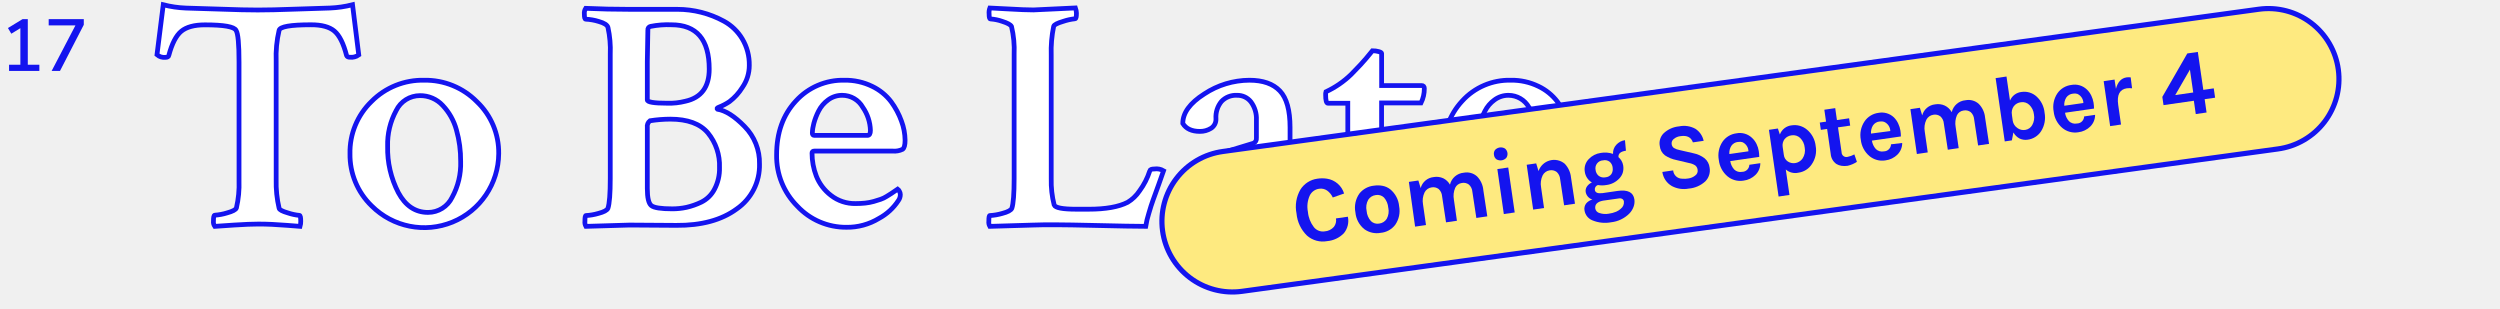
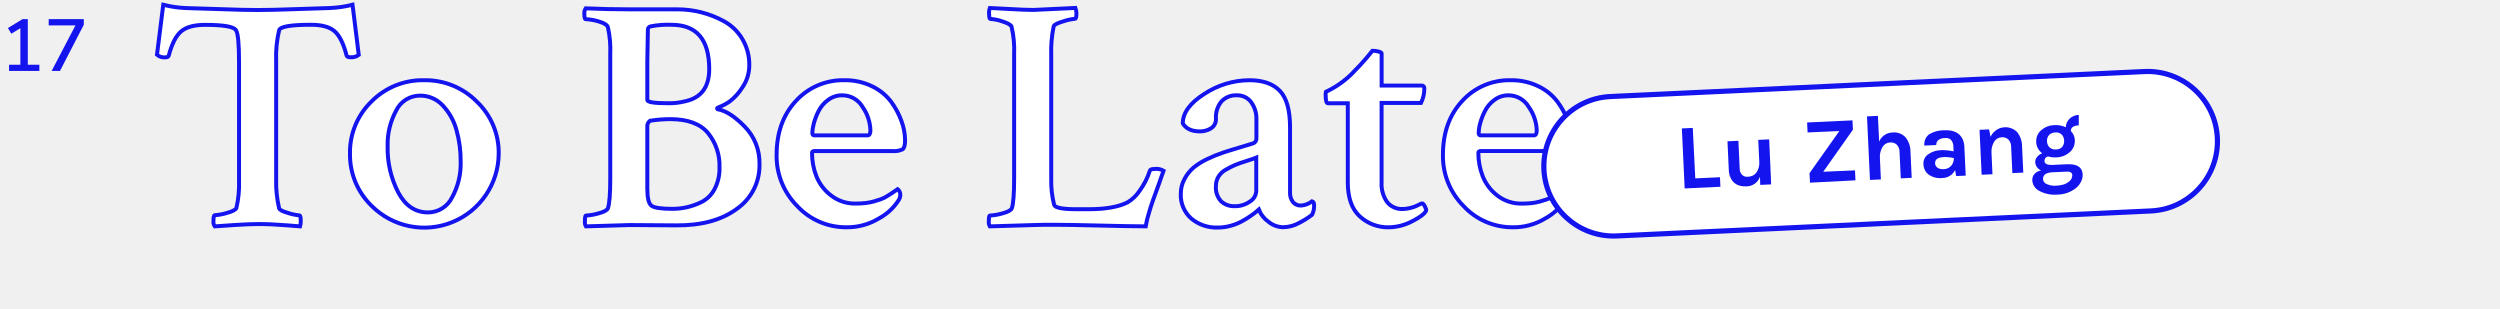
<svg xmlns="http://www.w3.org/2000/svg" id="Layer_1" data-name="Layer 1" viewBox="0 0 629.53 77.8">
  <defs>
-     <style>.cls-1{fill:#fff;stroke-width:1.2px;}.cls-1,.cls-3{stroke:#1414ef;stroke-miterlimit:10;}.cls-2{fill:#1414ef;}.cls-3{fill:#feea80;stroke-width:1.3px;}</style>
+     <style>.cls-1,.cls-3{fill:#fff;stroke:#1414ef;stroke-miterlimit:10;}.cls-2{fill:#1414ef;}.cls-3{stroke-width:1.3px;}</style>
  </defs>
  <path class="cls-1" d="M55.77,2.31q5.58.21,9.13.21t9.17-.21q5.62-.21,9-.29a27.44,27.44,0,0,0,5.7-.83l1.57,12.64a3.19,3.19,0,0,1-2.23.58c-.44,0-.72-.14-.83-.41q-1.16-4.54-3.06-6.16T78.28,6.24q-7.68,0-8,1.4a28.86,28.86,0,0,0-.74,7.77V45.23a28.18,28.18,0,0,0,.74,7.19q.08.58,2.23,1.2a13.15,13.15,0,0,0,2.89.62q.33,0,.33,1.49A4.31,4.31,0,0,1,75.56,57l-3.18-.25q-2.11-.17-3.88-.25t-3.43-.08q-2.23,0-6.15.25T54.08,57a1.91,1.91,0,0,1-.33-1.32q0-1.49.33-1.49a13.19,13.19,0,0,0,3.1-.58q2.11-.58,2.35-1.24a26.1,26.1,0,0,0,.66-6.86V15.66q0-6.86-.74-8-.66-1.4-7.85-1.4-4,0-5.95,1.61t-3.14,6.07q-.08.5-.83.5a2.78,2.78,0,0,1-2.15-.66L41.11,1.2a27.41,27.41,0,0,0,5.7.83Q50.2,2.11,55.77,2.31Z" />
  <path class="cls-1" d="M106.83,20.2a18.21,18.21,0,0,1,13.26,5.41,17.7,17.7,0,0,1,5.49,13.09,18.75,18.75,0,0,1-32,13.14,17.9,17.9,0,0,1-5.45-13.14,17.8,17.8,0,0,1,5.41-13.14A18.1,18.1,0,0,1,106.83,20.2Zm-1.07,3.88a6.65,6.65,0,0,0-6,3.76,17.77,17.77,0,0,0-2.15,9,24.09,24.09,0,0,0,2.69,11.65q2.68,5,7.48,5a6.73,6.73,0,0,0,6.07-3.8A17.57,17.57,0,0,0,116,40.69a28.36,28.36,0,0,0-1.07-8,14.57,14.57,0,0,0-3.47-6.16A7.66,7.66,0,0,0,105.76,24.08Z" />
  <path class="cls-1" d="M153.67,44.9V13.67a26.17,26.17,0,0,0-.58-6.77q-.25-.91-2.31-1.49a13,13,0,0,0-3.3-.58q-.33,0-.33-1.24a2.25,2.25,0,0,1,.33-1.49q5.45.25,11,.25,4.21,0,7.1,0t5,0a24.47,24.47,0,0,1,11.73,3,12.17,12.17,0,0,1,4.59,4.42,12.53,12.53,0,0,1,1.78,6.69,9.68,9.68,0,0,1-1.73,5.54,13.35,13.35,0,0,1-3.26,3.59A13.58,13.58,0,0,1,181,27q-.66.25-.33.5,3.06.5,6.82,4.34a13,13,0,0,1,3.76,9.46,13.33,13.33,0,0,1-5.74,11.32q-5.74,4.21-15.24,4.13l-11.73-.08-11,.33a2.16,2.16,0,0,1-.25-1.32q0-1.4.25-1.4a13.59,13.59,0,0,0,3.14-.54q2.06-.54,2.4-1.28Q153.67,50.69,153.67,44.9Zm18.92-19.41q6-1.32,6-8.1,0-11.15-9.5-11.15a22.1,22.1,0,0,0-5.29.41.83.83,0,0,0-.66.91L163,15.49v9.67q0,.83,5,.83A16.34,16.34,0,0,0,172.59,25.49Zm8.59,16.69a12.94,12.94,0,0,0-2.93-8.72Q175.32,30,168.79,30a34.4,34.4,0,0,0-5.12.41A1.8,1.8,0,0,0,163,32.1V47.46q0,3.47,1,4.3t5.29.83a17,17,0,0,0,3.55-.37,17.66,17.66,0,0,0,3.76-1.32,7.44,7.44,0,0,0,3.3-3.22A11,11,0,0,0,181.18,42.18Z" />
  <path class="cls-1" d="M212.66,20.2a15.32,15.32,0,0,1,6.94,1.53,13.07,13.07,0,0,1,4.79,3.88A19.21,19.21,0,0,1,227,30.49a14.24,14.24,0,0,1,.91,4.83q0,1.82-.62,2.27a4.69,4.69,0,0,1-2.52.45H205.06q-.58,0-.58.5a16.06,16.06,0,0,0,1.07,5.78,11.36,11.36,0,0,0,3.68,4.87,9.72,9.72,0,0,0,6.24,2.07,22.66,22.66,0,0,0,2.4-.12,12.37,12.37,0,0,0,2.15-.41q1-.29,1.73-.54a7.09,7.09,0,0,0,1.53-.74l1.12-.7q.33-.21,1.65-1.12a1.36,1.36,0,0,1,.41.5,1.6,1.6,0,0,1,.25.83,2.54,2.54,0,0,1-.5,1.57A13.46,13.46,0,0,1,221.33,55a15.33,15.33,0,0,1-8.18,2.23,16.73,16.73,0,0,1-12.39-5.33A17.82,17.82,0,0,1,195.56,39q0-8.34,4.83-13.55A16,16,0,0,1,212.66,20.2Zm-.58,3.8a5.84,5.84,0,0,0-3.55,1.16,7.79,7.79,0,0,0-2.4,2.81,15.78,15.78,0,0,0-1.2,3.1,10.1,10.1,0,0,0-.37,2.44c0,.39.17.58.5.58h13.38q.74,0,.74-1.24A10.71,10.71,0,0,0,217.25,27,5.92,5.92,0,0,0,212.08,24Z" />
  <path class="cls-1" d="M264.71,13.92V45a24.28,24.28,0,0,0,.74,6.61q.41,1.08,5.62,1.07h3.06q6.44,0,9.83-1.74a9.48,9.48,0,0,0,3-2.89,17.4,17.4,0,0,0,2.56-5q.08-.5,1.16-.5A3.55,3.55,0,0,1,293,43q-.25.74-1.2,3.39l-1.45,4q-.5,1.36-1.07,3.35A22.79,22.79,0,0,0,288.5,57q-3.31,0-13.67-.25t-14.58-.08l-11,.33a2.16,2.16,0,0,1-.25-1.32q0-1.4.25-1.4a13.59,13.59,0,0,0,3.14-.54q2.06-.54,2.4-1.28.58-1.73.58-7.52V13.67a25.3,25.3,0,0,0-.66-7q-.33-.66-2.31-1.28a11.09,11.09,0,0,0-3-.62q-.33,0-.33-1.24A3.33,3.33,0,0,1,249.26,2q.41,0,4.58.25t6.4.25q.66,0,10.57-.5a4.25,4.25,0,0,1,.25,1.32c0,.94-.11,1.4-.33,1.4a13.46,13.46,0,0,0-3,.66q-2.23.66-2.4,1.24A30.67,30.67,0,0,0,264.71,13.92Z" />
  <path class="cls-1" d="M314.61,20.2q5.12,0,7.68,2.69t2.56,9.21V48.37a3.77,3.77,0,0,0,.74,2.52,2.48,2.48,0,0,0,2,.87,5.15,5.15,0,0,0,2.81-1.07c.33.11.5.41.5.91a4.91,4.91,0,0,1-.5,2.48,20.44,20.44,0,0,1-3.3,2.07,8.61,8.61,0,0,1-4,1.07,6,6,0,0,1-3.72-1.41,6.77,6.77,0,0,1-2.4-3.06l-.62.54q-.54.46-1.49,1.12a24.47,24.47,0,0,1-2.15,1.32,13.18,13.18,0,0,1-2.81,1.12,12,12,0,0,1-3.26.45A9.86,9.86,0,0,1,299.94,55a7.85,7.85,0,0,1-2.6-6.24,7.61,7.61,0,0,1,.95-3.72,9.88,9.88,0,0,1,2.27-2.85A16.92,16.92,0,0,1,304.11,40,33.8,33.8,0,0,1,308,38.42q1.61-.54,4.13-1.28t3.51-1.07a1.3,1.3,0,0,0,.74-1.32V30.2A7.09,7.09,0,0,0,315,25.65,4.31,4.31,0,0,0,311.47,24a5,5,0,0,0-3.88,1.53,6.18,6.18,0,0,0-1.4,4.34,2.68,2.68,0,0,1-1.24,2.44,5.14,5.14,0,0,1-2.81.78q-3.06,0-4.3-2,0-4,5.41-7.43A20.72,20.72,0,0,1,314.61,20.2Zm-3.72,31.72a6.4,6.4,0,0,0,3.84-1.16,3.27,3.27,0,0,0,1.61-2.64V39.7q-.58.25-2.44.83t-2.85,1a22.54,22.54,0,0,0-2.31,1.16,5,5,0,0,0-1.94,1.82,4.55,4.55,0,0,0-.62,2.31,5.09,5.09,0,0,0,1.32,3.88A4.75,4.75,0,0,0,310.89,51.92Z" />
  <path class="cls-1" d="M339.39,26h-5q-.58,0-.58-2.15a2.06,2.06,0,0,1,.08-.74,23.1,23.1,0,0,0,6.36-4.38q1.07-1.07,2.35-2.44t3-3.51a5.88,5.88,0,0,1,1.57.21c.5.14.74.29.74.46v8.1l6,0,4.09,0q.66,0,.66.74a8,8,0,0,1-.83,3.63H347.9V45.89a7.84,7.84,0,0,0,1.4,5,4.72,4.72,0,0,0,3.88,1.74,7.79,7.79,0,0,0,1.73-.21,8.77,8.77,0,0,0,1.49-.45q.58-.25,1.07-.5a2.59,2.59,0,0,1,.58-.25q.33-.08.74.74t.33,1.07q-.5,1.16-3.51,2.68a13,13,0,0,1-5.91,1.53,10.42,10.42,0,0,1-7.31-2.77q-3-2.77-3-8.55Z" />
  <path class="cls-1" d="M380.45,20.2a15.32,15.32,0,0,1,6.94,1.53,13.07,13.07,0,0,1,4.79,3.88,19.21,19.21,0,0,1,2.64,4.87,14.24,14.24,0,0,1,.91,4.83q0,1.82-.62,2.27a4.69,4.69,0,0,1-2.52.45H372.85q-.58,0-.58.5a16.06,16.06,0,0,0,1.07,5.78A11.36,11.36,0,0,0,377,49.2a9.72,9.72,0,0,0,6.24,2.07,22.66,22.66,0,0,0,2.4-.12,12.37,12.37,0,0,0,2.15-.41q1-.29,1.73-.54a7.09,7.09,0,0,0,1.53-.74l1.12-.7q.33-.21,1.65-1.12a1.36,1.36,0,0,1,.41.5,1.6,1.6,0,0,1,.25.83,2.54,2.54,0,0,1-.5,1.57A13.46,13.46,0,0,1,389.12,55a15.33,15.33,0,0,1-8.18,2.23,16.73,16.73,0,0,1-12.39-5.33A17.82,17.82,0,0,1,363.35,39q0-8.34,4.83-13.55A16,16,0,0,1,380.45,20.2Zm-.58,3.8a5.84,5.84,0,0,0-3.55,1.16,7.79,7.79,0,0,0-2.4,2.81,15.78,15.78,0,0,0-1.2,3.1,10.1,10.1,0,0,0-.37,2.44c0,.39.17.58.5.58h13.38q.74,0,.74-1.24A10.71,10.71,0,0,0,385,27,5.92,5.92,0,0,0,379.87,24Z" />
  <path class="cls-2" d="M7,16.3H9.91v1.57H2.28V16.3H5.13V7.09L2.85,8.49,2,7.06,5.67,4.82H7Z" />
  <path class="cls-2" d="M12.26,4.82H21.1V6.24l-6,11.63H13L19,6.39H12.26Z" />
-   <path class="cls-3" d="M573.58,37.51,312.75,73.36a17.75,17.75,0,0,1-20-15.22h0a17.75,17.75,0,0,1,15.22-20L568.82,2.32a17.75,17.75,0,0,1,20,15.22h0A17.75,17.75,0,0,1,573.58,37.51Z" />
-   <path class="cls-2" d="M331.71,45a7.83,7.83,0,0,1,2.46,0,5.35,5.35,0,0,1,4.29,3.73l-2.85,1a4.41,4.41,0,0,0-1.43-1.75,2.75,2.75,0,0,0-2-.45,3.06,3.06,0,0,0-2.36,1.69,6.74,6.74,0,0,0-.47,4.14,7.32,7.32,0,0,0,1.5,3.84,2.91,2.91,0,0,0,2.74,1.06,3.4,3.4,0,0,0,2.3-1.13,2.68,2.68,0,0,0,.52-2.13l3-.43a4.92,4.92,0,0,1-1,4.15,6.65,6.65,0,0,1-4.23,2,6,6,0,0,1-5.07-1.4,8.86,8.86,0,0,1-2.63-5.55,8.6,8.6,0,0,1,1-6.07A6,6,0,0,1,331.71,45Z" />
-   <path class="cls-2" d="M346,46.75a6.33,6.33,0,0,1,2.19.05,4.52,4.52,0,0,1,1.88.86,6.21,6.21,0,0,1,2.25,4.28,6.14,6.14,0,0,1-1,4.69,5.18,5.18,0,0,1-3.64,2,5.33,5.33,0,0,1-4.12-.92,6.09,6.09,0,0,1-2.25-4.23,6.16,6.16,0,0,1,1-4.74A5.33,5.33,0,0,1,346,46.75Zm3.58,5.56a4.37,4.37,0,0,0-1.08-2.58,2.35,2.35,0,0,0-2.07-.61,2.62,2.62,0,0,0-1.9,1.19,4,4,0,0,0-.4,2.8,4.31,4.31,0,0,0,1.1,2.58,2.36,2.36,0,0,0,2.07.61,2.6,2.6,0,0,0,1.89-1.19A4,4,0,0,0,349.59,52.31Z" />
-   <path class="cls-2" d="M365.12,46.49a3.91,3.91,0,0,1,3.48-3,3.86,3.86,0,0,1,3.33.92,5.62,5.62,0,0,1,1.59,3.47l1,6.6-2.76.4-1-6.6a2.69,2.69,0,0,0-.88-1.81,2.25,2.25,0,0,0-1.79-.39,2.15,2.15,0,0,0-1.65,1.21,5.14,5.14,0,0,0-.33,3l.76,5.3-2.74.4-1-6.6a2.69,2.69,0,0,0-.88-1.81,2.25,2.25,0,0,0-1.79-.39,2.35,2.35,0,0,0-1.73,1.25,4.87,4.87,0,0,0-.4,3l.75,5.23-2.74.4L354.77,45.8l2.39-.35.58,1.91A3.77,3.77,0,0,1,361,44.59a4.09,4.09,0,0,1,2.45.31A4,4,0,0,1,365.12,46.49Z" />
-   <path class="cls-2" d="M376.2,39a1.58,1.58,0,0,1,.27-1.24,2,2,0,0,1,2.5-.36,1.76,1.76,0,0,1,.34,2.35,2,2,0,0,1-2.5.36A1.58,1.58,0,0,1,376.2,39Zm.85,3.58,2.74-.4,1.63,11.32-2.74.4Z" />
-   <path class="cls-2" d="M387.42,43.08a4.15,4.15,0,0,1,6.6-1.85,5.84,5.84,0,0,1,1.58,3.47l1,6.6-2.74.4-1-6.6a2.69,2.69,0,0,0-.88-1.81,2.25,2.25,0,0,0-1.79-.39,2.35,2.35,0,0,0-1.73,1.25,4.87,4.87,0,0,0-.4,3l.75,5.23-2.74.4-1.63-11.29,2.39-.35Z" />
-   <path class="cls-2" d="M400.86,45.95a3.69,3.69,0,0,1-1.79-2.71,3.65,3.65,0,0,1,1-3.18,5.09,5.09,0,0,1,3-1.55,6.18,6.18,0,0,1,3.11.24,3.09,3.09,0,0,1,.83-2.3,3.52,3.52,0,0,1,2.18-1.15l.24,2.65q-2,.29-1.88,1.62a3.5,3.5,0,0,1,1.18,2.06,4,4,0,0,1-.12,1.93,3.79,3.79,0,0,1-.89,1.42,5.31,5.31,0,0,1-3.23,1.61,5.91,5.91,0,0,1-2.12,0,1.13,1.13,0,0,0-.77,1.25q.15,1,1.92.79l3.79-.55q3.86-.56,4.25,2.14a3.85,3.85,0,0,1-.2,1.84,4.8,4.8,0,0,1-1.09,1.73,7.63,7.63,0,0,1-4.57,2.18,8.24,8.24,0,0,1-4.7-.48A3.2,3.2,0,0,1,399,53a2.22,2.22,0,0,1,.4-1.75,3.06,3.06,0,0,1,1.57-1,2.44,2.44,0,0,1-1.67-1.87,1.93,1.93,0,0,1,.32-1.43A2.87,2.87,0,0,1,400.86,45.95Zm2.8,4.58q-2.17.41-1.95,2a1.44,1.44,0,0,0,1.1,1.13,4.71,4.71,0,0,0,2.24.16A7.32,7.32,0,0,0,407,53.3a4,4,0,0,0,1.12-.73,2,2,0,0,0,.8-1.82.9.9,0,0,0-.39-.64,1.22,1.22,0,0,0-.89-.14Zm2.43-8.33a2.26,2.26,0,0,0-.74-1.46,2,2,0,0,0-1.68-.36,2,2,0,0,0-1.88,2.44,2.21,2.21,0,0,0,.78,1.46,2.13,2.13,0,0,0,1.71.37,2,2,0,0,0,1.5-.83A2.3,2.3,0,0,0,406.08,42.2Z" />
-   <path class="cls-2" d="M426.29,35.85q-.66-1.92-3.07-1.57a3.15,3.15,0,0,0-1.78.74,1.4,1.4,0,0,0-.5,1.25,1.36,1.36,0,0,0,.58,1,4.17,4.17,0,0,0,1.44.52l3.46.8a6.83,6.83,0,0,1,2.82,1.27,3.56,3.56,0,0,1,1.26,2.34,3.93,3.93,0,0,1-1.07,3.46,7,7,0,0,1-4.2,1.83,6.43,6.43,0,0,1-4.24-.64,4.83,4.83,0,0,1-2.39-3.55l2.72-.39A2.27,2.27,0,0,0,423.6,45a5.92,5.92,0,0,0,1.56-.06,3.47,3.47,0,0,0,1.7-.73,1.45,1.45,0,0,0,.63-1.4,1.66,1.66,0,0,0-.62-1.17,4.24,4.24,0,0,0-1.56-.59l-3.17-.75a7.94,7.94,0,0,1-2.9-1.19,3.38,3.38,0,0,1-1.29-2.38,3.55,3.55,0,0,1,1-3.19,6.54,6.54,0,0,1,3.87-1.72,6,6,0,0,1,4.1.61A4.78,4.78,0,0,1,429,35.46Z" />
-   <path class="cls-2" d="M442.33,36.28a6.37,6.37,0,0,1,.55,1.75,10.54,10.54,0,0,1,.12,1.48l-7.3,1.05a4,4,0,0,0,1,2.13,2.23,2.23,0,0,0,2,.58,1.83,1.83,0,0,0,1.81-1.78l2.76-.4a4.09,4.09,0,0,1-1.17,2.9A5.18,5.18,0,0,1,439,45.49a5,5,0,0,1-4-1.09,6.24,6.24,0,0,1-2.18-4.12,6.17,6.17,0,0,1,.93-4.59,5,5,0,0,1,3.51-2.12,4.43,4.43,0,0,1,3.89,1.12A5.21,5.21,0,0,1,442.33,36.28Zm-4.67-.54a2.29,2.29,0,0,0-1.7,1,3.43,3.43,0,0,0-.49,2.05l4.81-.69a2.57,2.57,0,0,0-1.52-2.3A2.3,2.3,0,0,0,437.67,35.75Z" />
-   <path class="cls-2" d="M448.19,33.87a3.55,3.55,0,0,1,3-2.31A4.79,4.79,0,0,1,455,32.63a6.17,6.17,0,0,1,2.21,4.14,6.14,6.14,0,0,1-1,4.62,4.76,4.76,0,0,1-3.33,2.09,3.62,3.62,0,0,1-3.2-.8l.93,6.41-2.74.4-2.43-16.8,2.25-.33Zm3.86,7.2a2.74,2.74,0,0,0,1-.36,2.67,2.67,0,0,0,.85-.79,3.67,3.67,0,0,0,.55-2.75,3.85,3.85,0,0,0-1.17-2.45,2.51,2.51,0,0,0-2.09-.65,2.73,2.73,0,0,0-1.79.93,2.59,2.59,0,0,0-.5,2l.29,2a2.26,2.26,0,0,0,1,1.66A2.62,2.62,0,0,0,452,41.07Z" />
-   <path class="cls-2" d="M467.59,40.75a7.2,7.2,0,0,1-2.33,1,5.19,5.19,0,0,1-1.58,0,3.52,3.52,0,0,1-1.26-.46A3.37,3.37,0,0,1,461,38.79l-.91-6.32-1.58.23-.27-1.84,1.58-.23-.43-3,2.74-.4.43,3,3.07-.44.27,1.84-3.07.44.9,6.23a1.21,1.21,0,0,0,1.53,1.2,5.64,5.64,0,0,0,1.69-.62Z" />
-   <path class="cls-2" d="M478,31.13a6.37,6.37,0,0,1,.55,1.75,10.54,10.54,0,0,1,.12,1.48l-7.3,1.05a4,4,0,0,0,1,2.13,2.23,2.23,0,0,0,2,.58,1.83,1.83,0,0,0,1.81-1.78L479,36a4.09,4.09,0,0,1-1.17,2.9,5.18,5.18,0,0,1-3.08,1.49,5,5,0,0,1-4-1.09,6.24,6.24,0,0,1-2.18-4.12,6.17,6.17,0,0,1,.93-4.59A5,5,0,0,1,473,28.42a4.43,4.43,0,0,1,3.89,1.12A5.21,5.21,0,0,1,478,31.13Zm-4.67-.54a2.29,2.29,0,0,0-1.7,1,3.43,3.43,0,0,0-.49,2.05L476,33a2.57,2.57,0,0,0-1.52-2.3A2.3,2.3,0,0,0,473.33,30.6Z" />
-   <path class="cls-2" d="M491.47,28.24a3.91,3.91,0,0,1,3.48-3,3.86,3.86,0,0,1,3.33.92,5.62,5.62,0,0,1,1.59,3.47l1,6.6-2.76.4-1-6.6a2.69,2.69,0,0,0-.88-1.81,2.25,2.25,0,0,0-1.79-.39A2.15,2.15,0,0,0,492.79,29a5.14,5.14,0,0,0-.33,3l.76,5.3-2.74.4-1-6.6a2.69,2.69,0,0,0-.88-1.81,2.25,2.25,0,0,0-1.79-.39,2.35,2.35,0,0,0-1.73,1.25,4.87,4.87,0,0,0-.4,3l.75,5.23-2.74.4-1.63-11.29,2.39-.35.58,1.91a3.77,3.77,0,0,1,3.25-2.77,4.09,4.09,0,0,1,2.45.31A4,4,0,0,1,491.47,28.24Z" />
-   <path class="cls-2" d="M512.85,24.32a6.31,6.31,0,0,1,2,4.07A6.44,6.44,0,0,1,514,33a4.73,4.73,0,0,1-3.41,2.18,3.52,3.52,0,0,1-2-.28A3.8,3.8,0,0,1,507,33.35l-.39,2-1.79.26-2.3-15.94,2.74-.4.88,6.06a3.55,3.55,0,0,1,2.95-2.18A4.59,4.59,0,0,1,512.85,24.32Zm-6.23,4.6.21,1.49A2.75,2.75,0,0,0,508,32.24a2.61,2.61,0,0,0,2,.47,2.4,2.4,0,0,0,1.75-1.24,3.93,3.93,0,0,0,.42-2.66A3.87,3.87,0,0,0,511,26.4a2.45,2.45,0,0,0-2.08-.66,2.64,2.64,0,0,0-1.82,1A2.76,2.76,0,0,0,506.63,28.92Z" />
-   <path class="cls-2" d="M526.63,24.11a6.37,6.37,0,0,1,.55,1.75,10.54,10.54,0,0,1,.12,1.48L520,28.39a4,4,0,0,0,1,2.13,2.23,2.23,0,0,0,2,.58,1.83,1.83,0,0,0,1.81-1.78l2.76-.4a4.09,4.09,0,0,1-1.17,2.9,5.18,5.18,0,0,1-3.08,1.49,5,5,0,0,1-4-1.09,6.24,6.24,0,0,1-2.18-4.12,6.17,6.17,0,0,1,.93-4.59,5,5,0,0,1,3.51-2.12,4.43,4.43,0,0,1,3.89,1.12A5.21,5.21,0,0,1,526.63,24.11ZM522,23.58a2.29,2.29,0,0,0-1.7,1,3.43,3.43,0,0,0-.49,2.05l4.81-.69a2.57,2.57,0,0,0-1.52-2.3A2.3,2.3,0,0,0,522,23.58Z" />
-   <path class="cls-2" d="M532.82,22.36q.67-2.59,2.71-2.88a4.06,4.06,0,0,1,1,0l.35,2.75a6.15,6.15,0,0,0-1.3,0q-2.74.4-2.19,4.18l.71,4.95-2.74.4-1.63-11.32,2.74-.4Z" />
-   <path class="cls-2" d="M553.44,13.08l1.38,9.55,2.63-.38.34,2.35-2.63.38.48,3.35-2.72.39-.48-3.35-7.64,1.1-.3-2.07,6.29-10.94Zm-5.69,10.86,4.53-.65-.83-5.76Z" />
+   <rect class="cls-3" x="388.68" y="21.18" width="169.77" height="35.14" rx="17.57" ry="17.57" transform="translate(-1.29 22.15) rotate(-2.68)" />
+   <path class="cls-2" d="M426.89,44.92l6.22-.29.11,2.4-9,.42-.71-15.11,2.75-.13Z" />
+   <path class="cls-2" d="M443.18,44.51a3.59,3.59,0,0,1-3.34,2.42q-3,.14-4.07-2.17a5,5,0,0,1-.44-2L435,35.58l2.75-.13.32,6.94a2.3,2.3,0,0,0,.61,1.64,1.77,1.77,0,0,0,1.34.49,3.46,3.46,0,0,0,1.31-.28,2.54,2.54,0,0,0,.9-.71,4.16,4.16,0,0,0,.78-2.72l-.26-5.59,2.75-.13L446,46.43l-2.75.13Z" />
+   <path class="cls-2" d="M455.66,43.6,463.17,33l-8,.35-.12-2.51,11.43-.53.11,2.35-7.48,10.59,8-.35.12,2.51L455.78,46Z" />
+   <path class="cls-2" d="M473.19,35.67a3.69,3.69,0,0,1,3.3-2.3,3.9,3.9,0,0,1,3.36,1.22,5.8,5.8,0,0,1,1.23,3.58l.31,6.61-2.75.13-.31-6.61a2.67,2.67,0,0,0-.69-1.87,2.23,2.23,0,0,0-1.73-.56,2.33,2.33,0,0,0-1.83,1.07,4.84,4.84,0,0,0-.69,3l.24,5.24-2.75.13-.75-16,2.75-.13Z" />
+   <path class="cls-2" d="M488.8,37.81a13.12,13.12,0,0,1,3.14.3L491.89,37a2.71,2.71,0,0,0-.56-1.74,1.93,1.93,0,0,0-1.59-.5,2.76,2.76,0,0,0-1.64.51,1.43,1.43,0,0,0-.52,1.25l-3,.14a3.06,3.06,0,0,1,1.23-2.86,7.12,7.12,0,0,1,3.77-1q3.49-.16,4.63,2.23a5.13,5.13,0,0,1,.44,2l.34,7.19-2.4.11-.28-1.5a3.64,3.64,0,0,1-3.27,2,5,5,0,0,1-3.45-.91,3.37,3.37,0,0,1-1.24-2.54,2.77,2.77,0,0,1,1.12-2.48A5.88,5.88,0,0,1,488.8,37.81Zm3.22,2a9.83,9.83,0,0,0-2.58-.25q-2.23.1-2.16,1.59a1.4,1.4,0,0,0,.56,1.06,2.44,2.44,0,0,0,1.66.38,2.48,2.48,0,0,0,1.83-.84A2.8,2.8,0,0,0,492,39.85Z" />
+   <path class="cls-2" d="M501.25,34.47a4.12,4.12,0,0,1,6.7-1.2,5.8,5.8,0,0,1,1.23,3.58l.31,6.61-2.75.13L506.43,37a2.67,2.67,0,0,0-.69-1.87,2.23,2.23,0,0,0-1.73-.56,2.33,2.33,0,0,0-1.83,1.07,4.84,4.84,0,0,0-.69,3l.24,5.24L499,44l-.53-11.31,2.4-.11Z" />
+   <path class="cls-2" d="M514.25,38.6a3.66,3.66,0,0,1-1.51-2.85,3.62,3.62,0,0,1,1.3-3,5.06,5.06,0,0,1,3.15-1.24,6.13,6.13,0,0,1,3,.53,3.07,3.07,0,0,1,1-2.19,3.49,3.49,0,0,1,2.27-.92l0,2.64q-2,.09-2,1.42a3.47,3.47,0,0,1,1,2.15,4,4,0,0,1-.31,1.89,3.77,3.77,0,0,1-1,1.32,5.28,5.28,0,0,1-3.35,1.28,5.87,5.87,0,0,1-2.09-.25,1.12,1.12,0,0,0-.88,1.16q0,1,1.82,1l3.79-.18q3.86-.18,4,2.52a3.83,3.83,0,0,1-.37,1.8,4.77,4.77,0,0,1-1.24,1.61,7.57,7.57,0,0,1-4.73,1.71,8.18,8.18,0,0,1-4.59-.93,3.18,3.18,0,0,1-1.75-2.6,2.2,2.2,0,0,1,.56-1.69,3,3,0,0,1,1.65-.86,2.42,2.42,0,0,1-1.47-2,1.92,1.92,0,0,1,.45-1.39A2.84,2.84,0,0,1,514.25,38.6Zm2.32,4.79q-2.18.2-2.11,1.76a1.43,1.43,0,0,0,1,1.23,4.67,4.67,0,0,0,2.2.38,7.25,7.25,0,0,0,2-.3,4,4,0,0,0,1.17-.61,2,2,0,0,0,1-1.73.89.89,0,0,0-.32-.67,1.21,1.21,0,0,0-.86-.23Zm3.2-8a2.24,2.24,0,0,0-.6-1.51,2,2,0,0,0-1.62-.52,2.13,2.13,0,0,0-1.6.67,2.16,2.16,0,0,0-.49,1.56,2.2,2.2,0,0,0,.63,1.52,2.11,2.11,0,0,0,1.66.53,2,2,0,0,0,1.57-.68A2.29,2.29,0,0,0,519.77,35.39Z" />
</svg>
